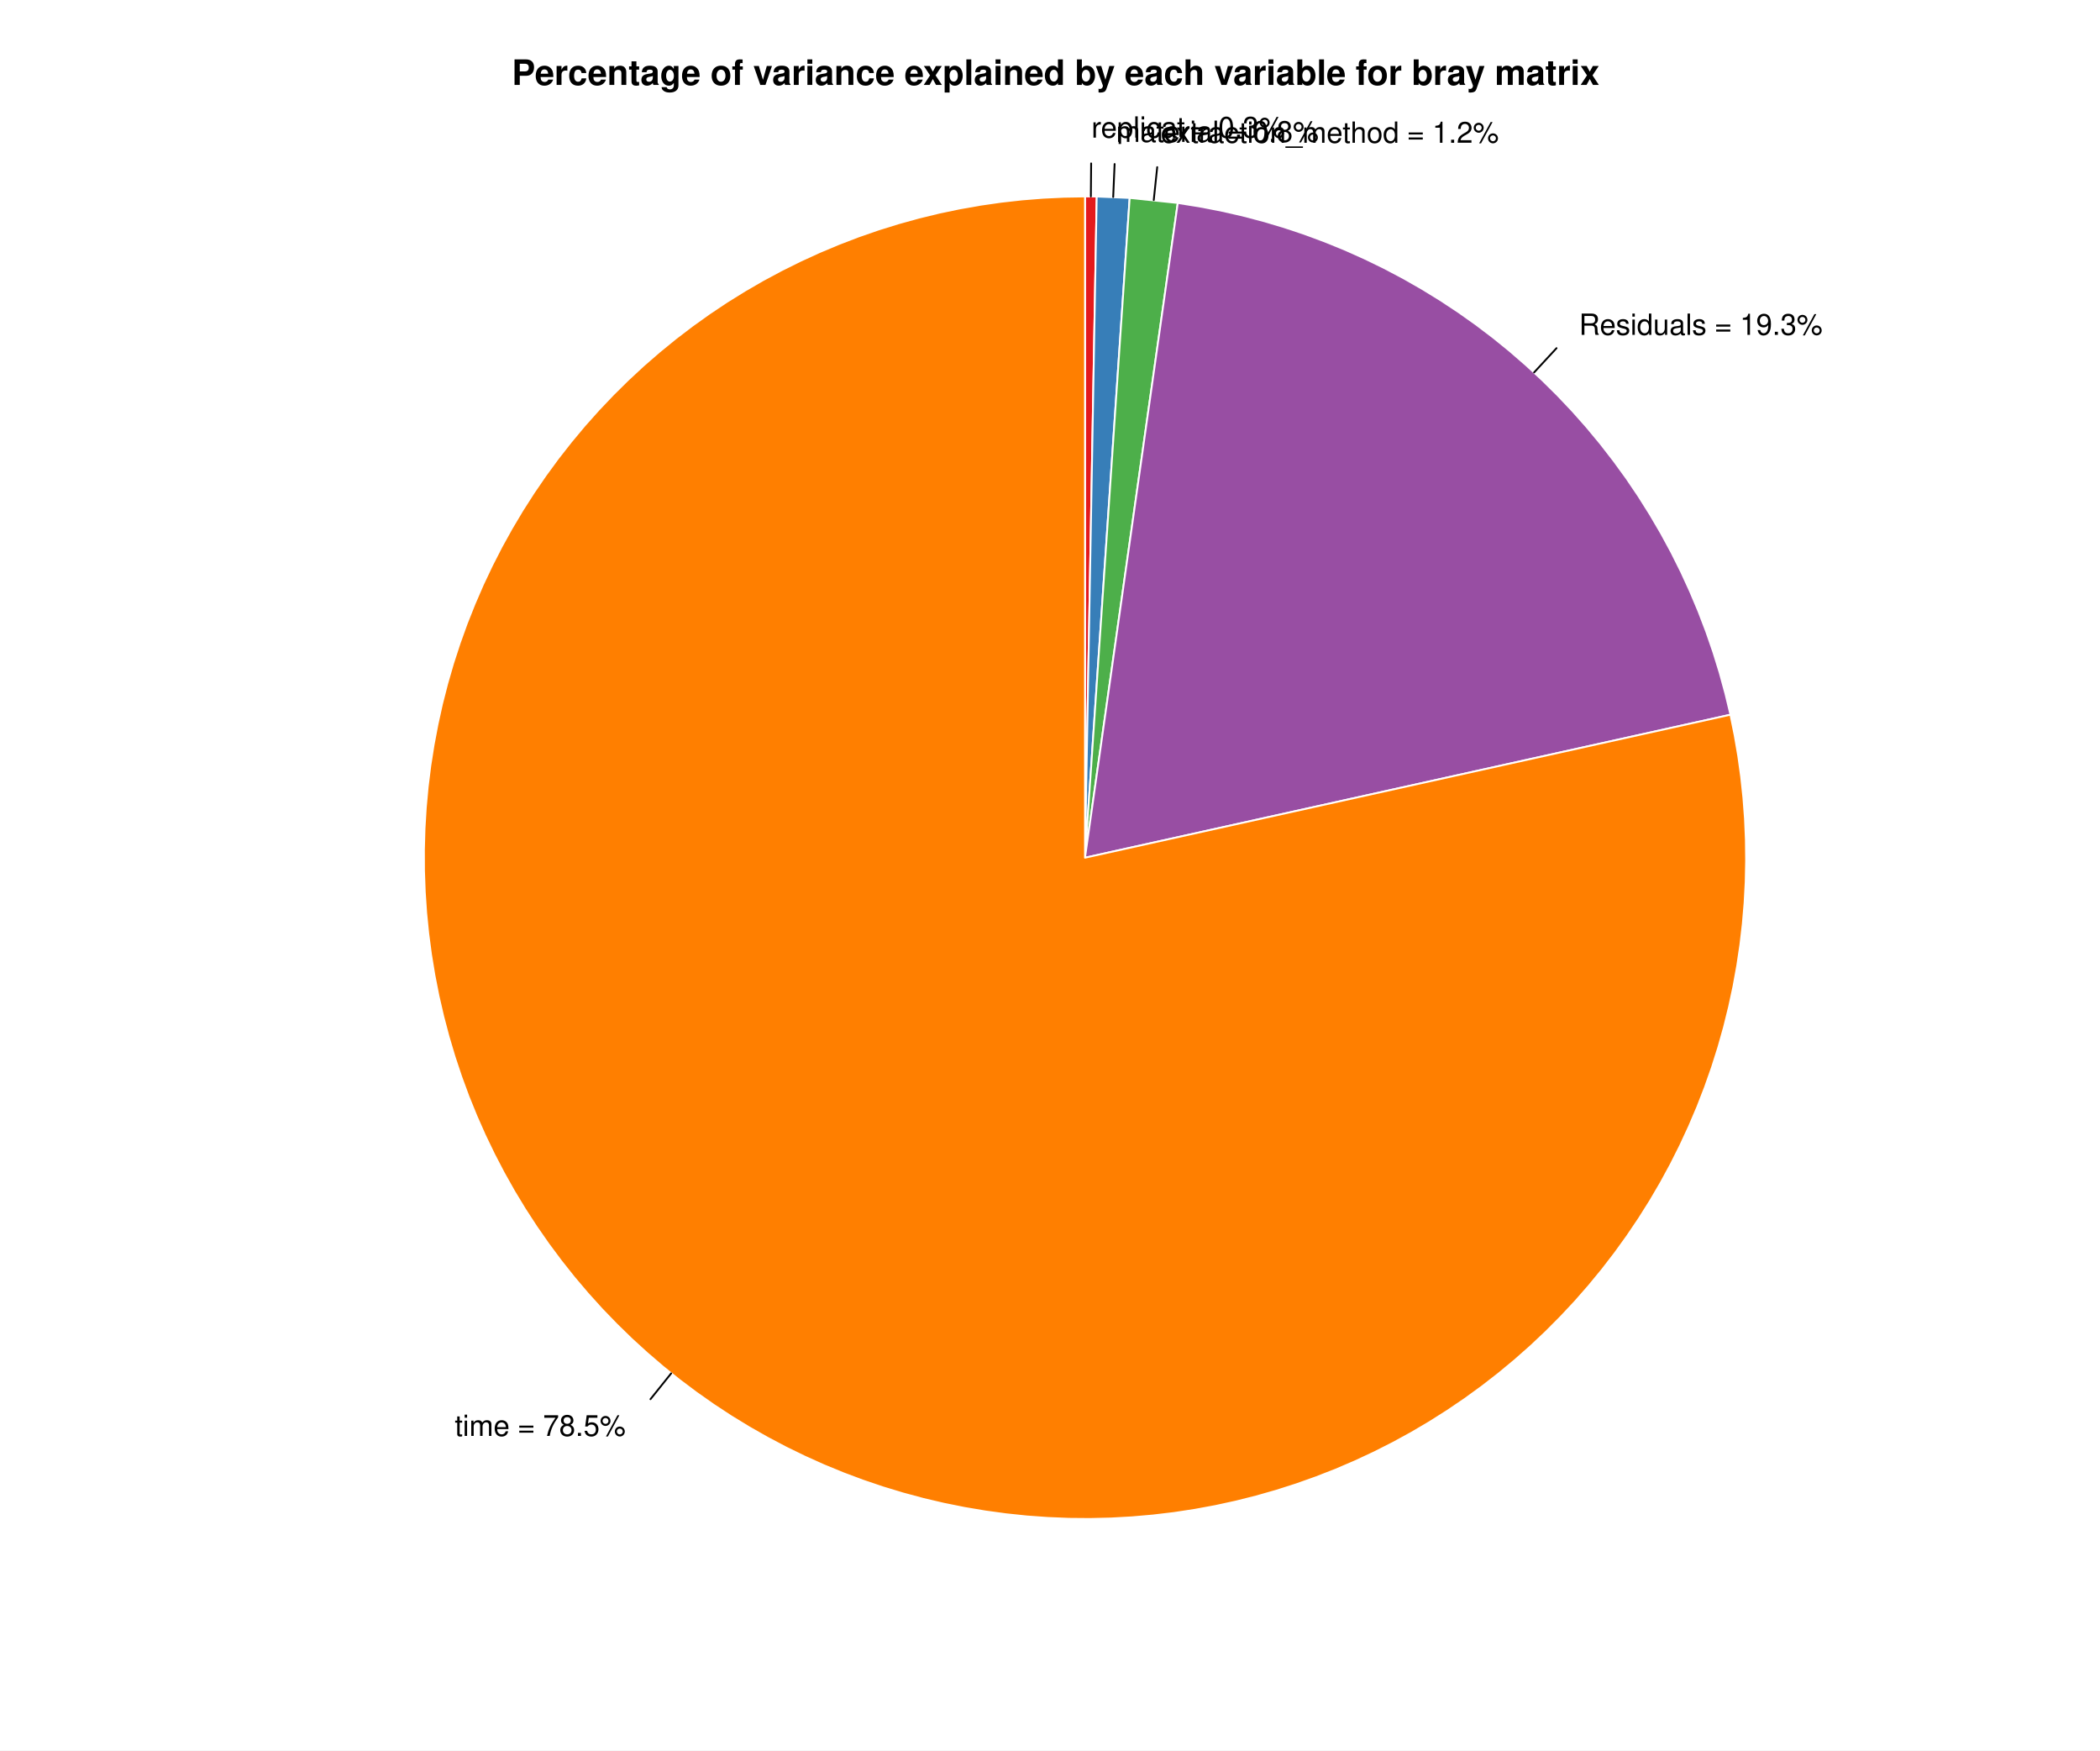
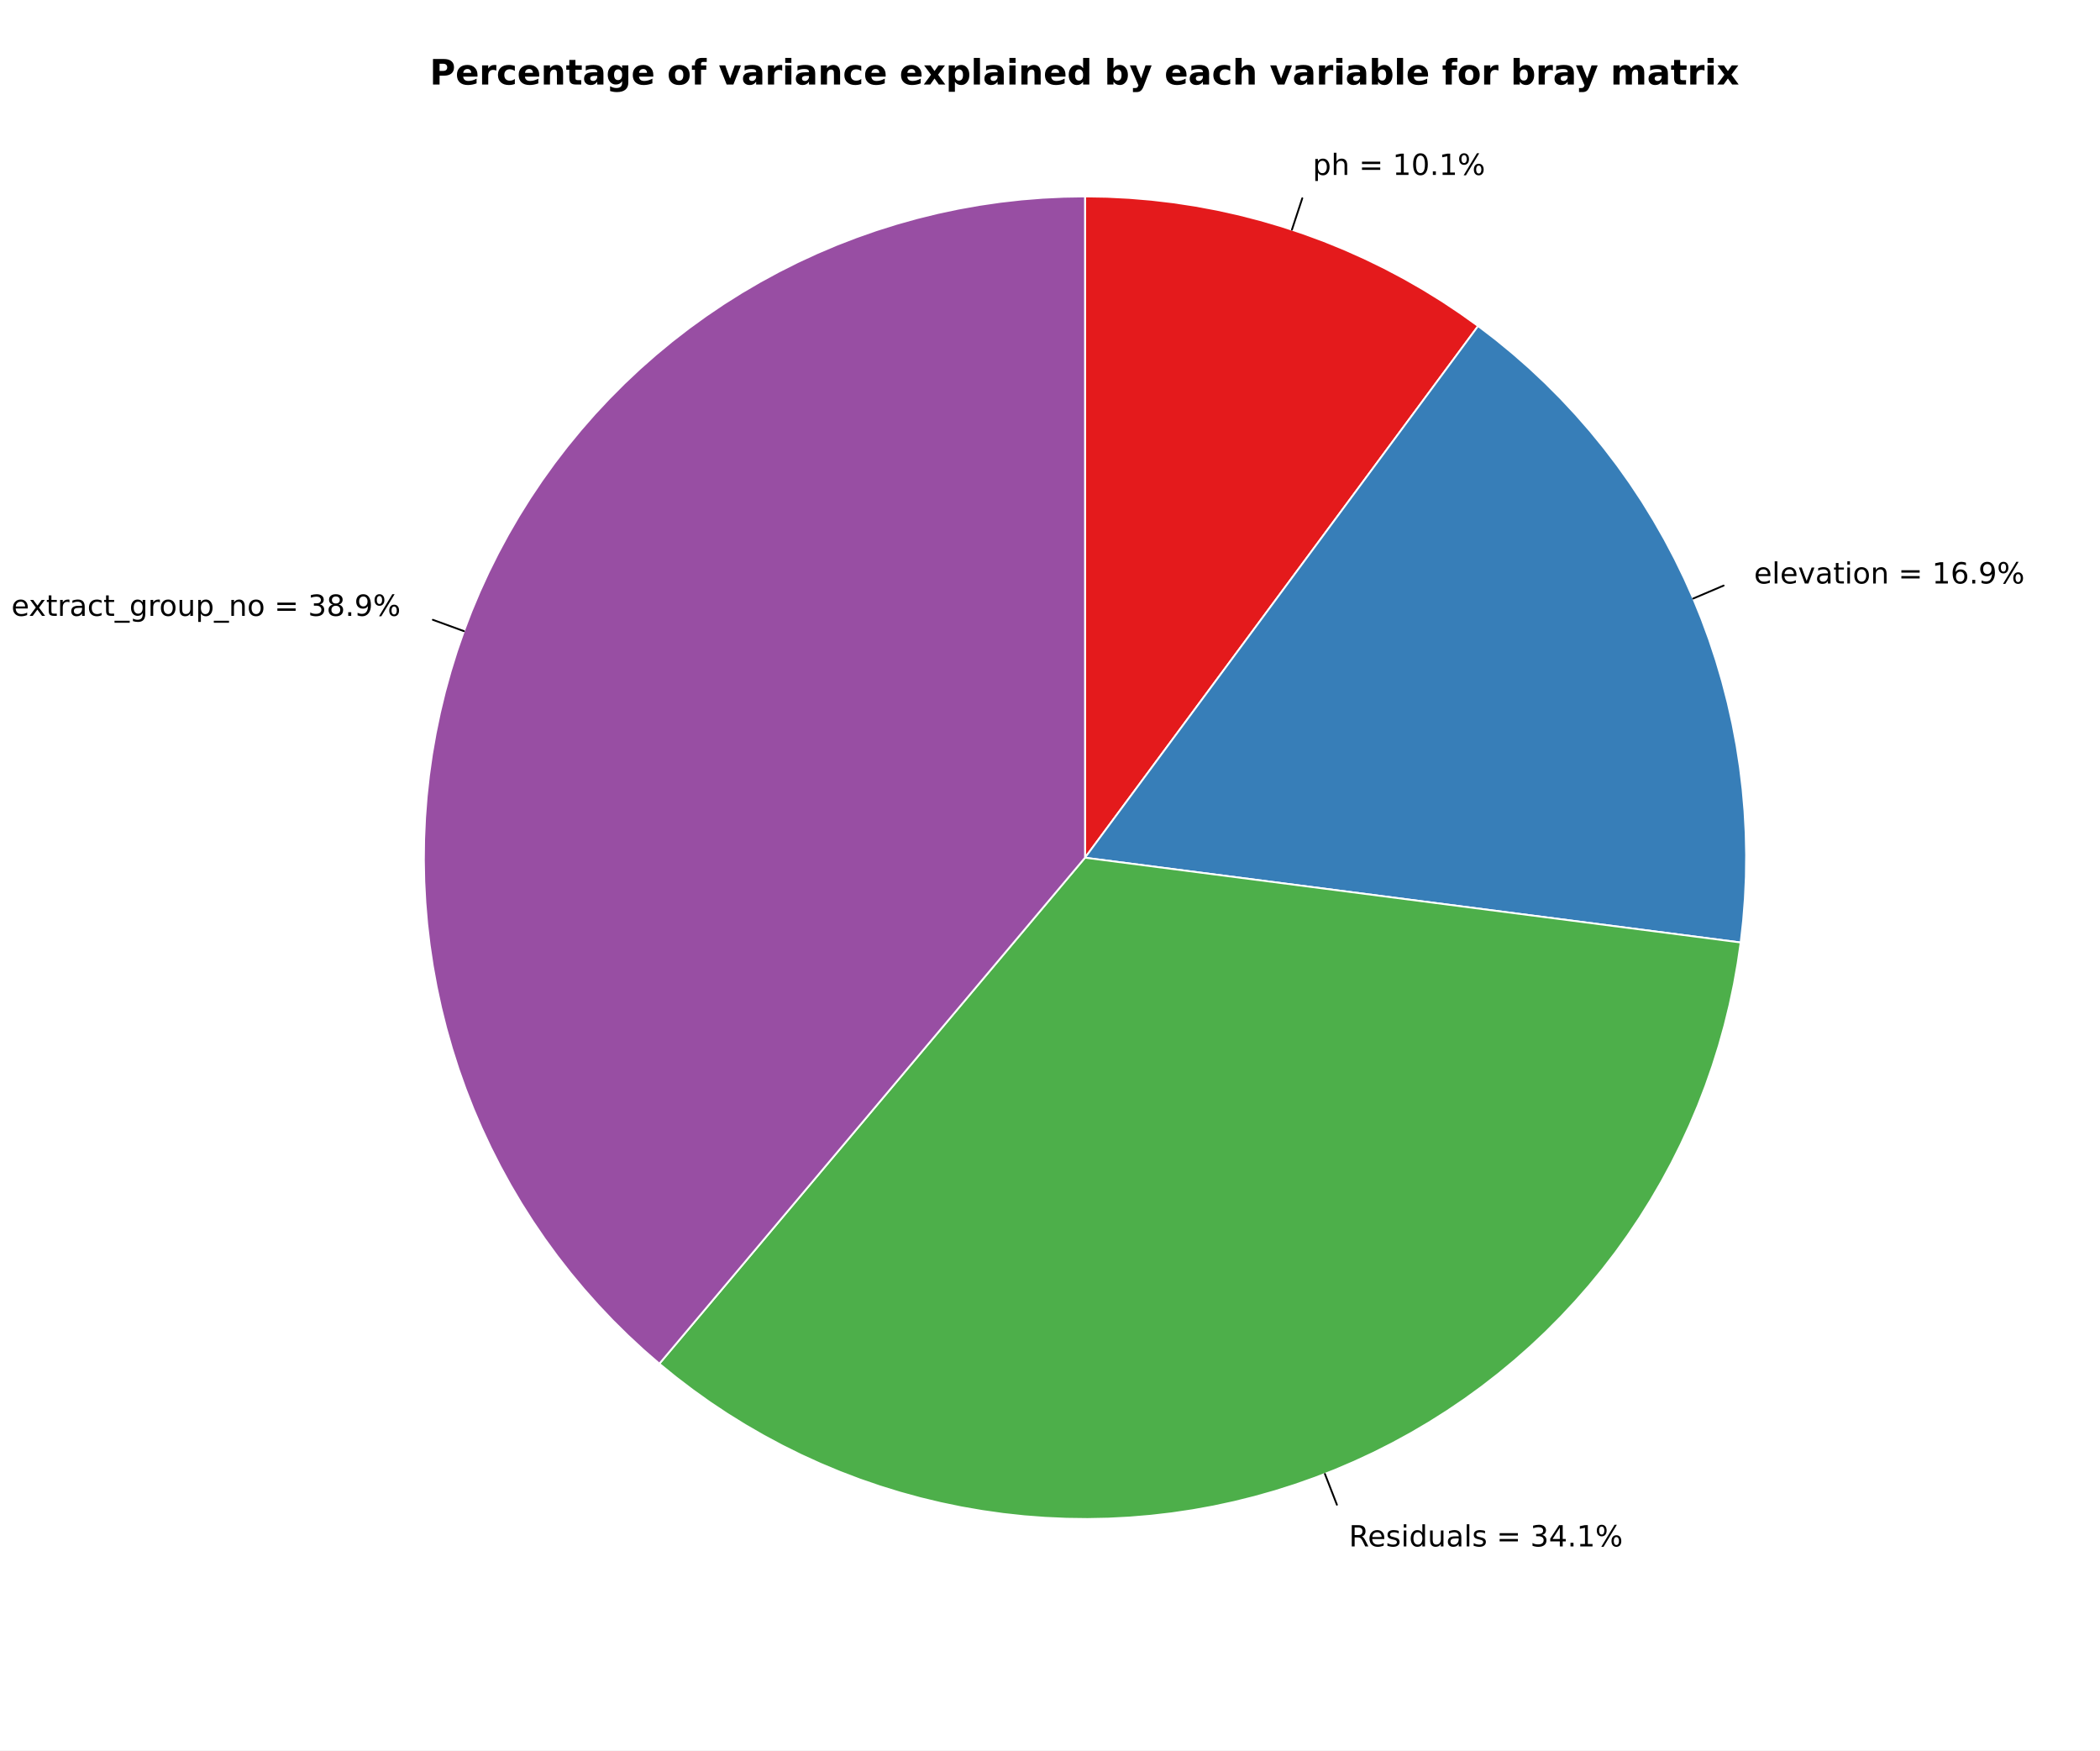
<svg xmlns="http://www.w3.org/2000/svg" viewBox="0 0 864.00 720.00">
  <defs>
    <style type="text/css">
    line, polyline, polygon, path, rect, circle {
      fill: none;
      stroke: #000000;
      stroke-linecap: round;
      stroke-linejoin: round;
      stroke-miterlimit: 10.00;
    }
  </style>
  </defs>
  <rect width="100%" height="100%" style="stroke: none; fill: #FFFFFF;" />
  <defs>
    <clipPath id="cpNTkuMDR8ODMzLjc2fDY0Ni41Nnw1OS4wNA==">
      <rect x="59.04" y="59.04" width="774.72" height="587.52" />
    </clipPath>
  </defs>
-   <polygon points="446.40,80.80 451.22,80.84 446.40,352.80 " style="stroke-width: 0.75; stroke: #FFFFFF; fill: #E41A1C;" clip-path="url(#cpNTkuMDR8ODMzLjc2fDY0Ni41Nnw1OS4wNA==)" />
-   <polyline points="448.81,80.81 448.93,67.21 " style="stroke-width: 0.75;" clip-path="url(#cpNTkuMDR8ODMzLjc2fDY0Ni41Nnw1OS4wNA==)" />
+   <polygon points="446.40,80.80 455.51,80.95 464.62,81.41 473.70,82.17 482.75,83.24 491.76,84.61 500.73,86.28 509.63,88.25 518.45,90.52 527.20,93.08 535.86,95.93 544.42,99.07 552.86,102.50 561.19,106.21 569.39,110.19 577.45,114.45 585.36,118.97 593.12,123.76 600.71,128.81 608.13,134.10 446.40,352.80 " style="stroke-width: 0.75; stroke: #FFFFFF; fill: #E41A1C;" clip-path="url(#cpNTkuMDR8ODMzLjc2fDY0Ni41Nnw1OS4wNA==)" />
+   <polyline points="531.54,94.47 535.80,81.55 " style="stroke-width: 0.75;" clip-path="url(#cpNTkuMDR8ODMzLjc2fDY0Ni41Nnw1OS4wNA==)" />
  <defs>
    <clipPath id="cpMC4wMHw4NjQuMDB8NzIwLjAwfDAuMDA=">
      <rect x="0.00" y="0.00" width="864.00" height="720.00" />
    </clipPath>
  </defs>
  <g clip-path="url(#cpMC4wMHw4NjQuMDB8NzIwLjAwfDAuMDA=)">
-     <text x="449.05" y="56.61" style="font-size: 12.00px; font-family: Helvetica;" textLength="84.00px" lengthAdjust="spacingAndGlyphs">replicat = 0.3%</text>
+     <text x="540.06" y="71.95" style="font-size: 12.00px; font-family: DejaVu Sans;" textLength="71.03px" lengthAdjust="spacingAndGlyphs">ph = 10.1%</text>
  </g>
  <defs>
    <clipPath id="cpNTkuMDR8ODMzLjc2fDY0Ni41Nnw1OS4wNA==">
      <rect x="59.04" y="59.04" width="774.72" height="587.52" />
    </clipPath>
  </defs>
-   <polygon points="451.22,80.84 464.78,81.42 446.40,352.80 " style="stroke-width: 0.75; stroke: #FFFFFF; fill: #377EB8;" clip-path="url(#cpNTkuMDR8ODMzLjc2fDY0Ni41Nnw1OS4wNA==)" />
-   <polyline points="458.00,81.05 458.58,67.46 " style="stroke-width: 0.75;" clip-path="url(#cpNTkuMDR8ODMzLjc2fDY0Ni41Nnw1OS4wNA==)" />
+   <polygon points="608.13,134.10 615.30,139.59 622.28,145.32 629.08,151.27 635.67,157.45 642.05,163.84 648.21,170.44 654.16,177.24 659.87,184.23 665.35,191.41 670.59,198.77 675.58,206.30 680.31,213.99 684.79,221.83 689.01,229.82 692.96,237.94 696.64,246.19 700.04,254.56 703.16,263.03 706.00,271.61 708.55,280.27 710.81,289.01 712.79,297.83 714.47,306.70 715.85,315.63 716.93,324.59 717.72,333.59 718.21,342.61 718.40,351.64 718.29,360.67 717.87,369.69 717.16,378.70 716.16,387.67 446.40,352.80 " style="stroke-width: 0.75; stroke: #FFFFFF; fill: #377EB8;" clip-path="url(#cpNTkuMDR8ODMzLjc2fDY0Ni41Nnw1OS4wNA==)" />
+   <polyline points="696.64,246.19 709.15,240.86 " style="stroke-width: 0.75;" clip-path="url(#cpNTkuMDR8ODMzLjc2fDY0Ni41Nnw1OS4wNA==)" />
  <defs>
    <clipPath id="cpMC4wMHw4NjQuMDB8NzIwLjAwfDAuMDA=">
      <rect x="0.00" y="0.00" width="864.00" height="720.00" />
    </clipPath>
  </defs>
  <g clip-path="url(#cpMC4wMHw4NjQuMDB8NzIwLjAwfDAuMDA=)">
-     <text x="459.16" y="58.37" style="font-size: 12.00px; font-family: Helvetica;" textLength="86.00px" lengthAdjust="spacingAndGlyphs">material = 0.8%</text>
+     <text x="721.66" y="240.00" style="font-size: 12.00px; font-family: DejaVu Sans;" textLength="111.35px" lengthAdjust="spacingAndGlyphs">elevation = 16.9%</text>
  </g>
  <defs>
    <clipPath id="cpNTkuMDR8ODMzLjc2fDY0Ni41Nnw1OS4wNA==">
      <rect x="59.04" y="59.04" width="774.72" height="587.52" />
    </clipPath>
  </defs>
-   <polygon points="464.78,81.42 484.57,83.49 446.40,352.80 " style="stroke-width: 0.75; stroke: #FFFFFF; fill: #4DAF4A;" clip-path="url(#cpNTkuMDR8ODMzLjc2fDY0Ni41Nnw1OS4wNA==)" />
-   <polyline points="474.69,82.28 476.11,68.75 " style="stroke-width: 0.75;" clip-path="url(#cpNTkuMDR8ODMzLjc2fDY0Ni41Nnw1OS4wNA==)" />
+   <polygon points="716.16,387.67 714.90,396.27 713.38,404.83 711.58,413.34 709.51,421.78 707.17,430.16 704.56,438.45 701.69,446.66 698.56,454.77 695.17,462.78 691.53,470.67 687.64,478.45 683.50,486.09 679.12,493.60 674.50,500.97 669.65,508.18 664.57,515.24 659.26,522.13 653.74,528.85 648.01,535.38 642.07,541.73 635.94,547.89 629.60,553.85 623.08,559.60 616.38,565.14 609.51,570.47 602.47,575.57 595.27,580.44 587.92,585.08 580.42,589.49 572.79,593.65 565.03,597.57 557.14,601.23 549.15,604.65 541.05,607.80 532.85,610.70 524.56,613.33 516.19,615.69 507.76,617.79 499.26,619.62 490.70,621.17 482.10,622.45 473.46,623.45 464.80,624.18 456.12,624.63 447.43,624.80 438.73,624.69 430.05,624.31 421.38,623.65 412.73,622.71 404.12,621.49 395.56,620.01 387.04,618.24 378.59,616.21 370.21,613.91 361.90,611.34 353.68,608.51 345.55,605.41 337.53,602.06 329.62,598.46 321.83,594.60 314.17,590.49 306.64,586.15 299.25,581.56 292.01,576.74 284.94,571.69 278.02,566.42 271.28,560.93 446.40,352.80 " style="stroke-width: 0.75; stroke: #FFFFFF; fill: #4DAF4A;" clip-path="url(#cpNTkuMDR8ODMzLjc2fDY0Ni41Nnw1OS4wNA==)" />
+   <polyline points="545.11,606.26 550.04,618.93 " style="stroke-width: 0.75;" clip-path="url(#cpNTkuMDR8ODMzLjc2fDY0Ni41Nnw1OS4wNA==)" />
  <defs>
    <clipPath id="cpMC4wMHw4NjQuMDB8NzIwLjAwfDAuMDA=">
      <rect x="0.00" y="0.00" width="864.00" height="720.00" />
    </clipPath>
  </defs>
  <g clip-path="url(#cpMC4wMHw4NjQuMDB8NzIwLjAwfDAuMDA=)">
-     <text x="477.52" y="58.72" style="font-size: 12.00px; font-family: Helvetica;" textLength="144.00px" lengthAdjust="spacingAndGlyphs">extraction_method = 1.2%</text>
+     <text x="554.98" y="636.08" style="font-size: 12.00px; font-family: DejaVu Sans;" textLength="113.27px" lengthAdjust="spacingAndGlyphs">Residuals = 34.1%</text>
  </g>
  <defs>
    <clipPath id="cpNTkuMDR8ODMzLjc2fDY0Ni41Nnw1OS4wNA==">
      <rect x="59.04" y="59.04" width="774.72" height="587.52" />
    </clipPath>
  </defs>
-   <polygon points="484.57,83.49 493.37,84.89 502.12,86.57 510.80,88.53 519.43,90.79 527.97,93.32 536.42,96.13 544.78,99.22 553.03,102.57 561.17,106.20 569.19,110.09 577.07,114.24 584.81,118.65 592.41,123.31 599.84,128.21 607.12,133.36 614.22,138.74 621.14,144.35 627.87,150.19 634.41,156.24 640.75,162.50 646.88,168.97 652.79,175.63 658.48,182.49 663.94,189.53 669.18,196.74 674.17,204.12 678.91,211.66 683.41,219.35 687.66,227.18 691.64,235.15 695.36,243.25 698.82,251.46 702.00,259.78 704.91,268.20 707.54,276.71 709.89,285.31 711.96,293.97 446.40,352.80 " style="stroke-width: 0.75; stroke: #FFFFFF; fill: #984EA3;" clip-path="url(#cpNTkuMDR8ODMzLjc2fDY0Ni41Nnw1OS4wNA==)" />
-   <polyline points="631.17,153.19 640.40,143.21 " style="stroke-width: 0.75;" clip-path="url(#cpNTkuMDR8ODMzLjc2fDY0Ni41Nnw1OS4wNA==)" />
+   <polygon points="271.28,560.93 264.68,555.19 258.28,549.25 252.06,543.11 246.05,536.76 240.24,530.23 234.65,523.52 229.27,516.63 224.12,509.57 219.20,502.34 214.51,494.97 210.06,487.44 205.86,479.78 201.90,471.99 198.20,464.07 194.75,456.04 191.57,447.90 188.64,439.67 185.99,431.34 183.60,422.93 181.48,414.45 179.64,405.91 178.07,397.31 176.78,388.67 175.76,379.99 175.03,371.28 174.57,362.55 174.40,353.81 174.51,345.07 174.90,336.34 175.57,327.63 176.52,318.94 177.74,310.29 179.25,301.68 181.03,293.12 183.08,284.63 185.41,276.20 188.00,267.86 190.87,259.60 193.99,251.44 197.38,243.38 201.02,235.44 204.92,227.61 209.07,219.92 213.46,212.36 218.09,204.95 222.96,197.69 228.06,190.59 233.38,183.66 238.93,176.91 244.68,170.33 250.65,163.95 256.82,157.75 263.18,151.76 269.74,145.98 276.47,140.41 283.38,135.06 290.46,129.94 297.70,125.04 305.10,120.38 312.64,115.96 320.31,111.79 328.12,107.86 336.05,104.19 344.10,100.77 352.25,97.62 360.49,94.72 368.83,92.10 377.25,89.74 385.73,87.65 394.28,85.84 402.89,84.30 411.54,83.04 420.22,82.06 428.93,81.36 437.66,80.94 446.40,80.80 446.40,352.80 " style="stroke-width: 0.75; stroke: #FFFFFF; fill: #984EA3;" clip-path="url(#cpNTkuMDR8ODMzLjc2fDY0Ni41Nnw1OS4wNA==)" />
+   <polyline points="190.87,259.60 178.09,254.94 " style="stroke-width: 0.75;" clip-path="url(#cpNTkuMDR8ODMzLjc2fDY0Ni41Nnw1OS4wNA==)" />
  <defs>
    <clipPath id="cpMC4wMHw4NjQuMDB8NzIwLjAwfDAuMDA=">
      <rect x="0.00" y="0.00" width="864.00" height="720.00" />
    </clipPath>
  </defs>
  <g clip-path="url(#cpMC4wMHw4NjQuMDB8NzIwLjAwfDAuMDA=)">
-     <text x="649.64" y="137.73" style="font-size: 12.00px; font-family: Helvetica;" textLength="104.00px" lengthAdjust="spacingAndGlyphs">Residuals = 19.3%</text>
-   </g>
-   <defs>
-     <clipPath id="cpNTkuMDR8ODMzLjc2fDY0Ni41Nnw1OS4wNA==">
-       <rect x="59.04" y="59.04" width="774.72" height="587.52" />
-     </clipPath>
-   </defs>
-   <polygon points="711.96,293.97 713.70,302.45 715.17,310.98 716.36,319.54 717.28,328.15 717.93,336.77 718.30,345.42 718.40,354.07 718.22,362.72 717.77,371.36 717.04,379.98 716.04,388.57 714.76,397.13 713.22,405.64 711.40,414.10 709.32,422.50 706.97,430.83 704.36,439.07 701.48,447.23 698.35,455.30 694.96,463.26 691.32,471.11 687.44,478.84 683.31,486.44 678.94,493.91 674.33,501.23 669.49,508.40 664.43,515.42 659.15,522.27 653.65,528.95 647.95,535.46 642.03,541.77 635.93,547.90 629.63,553.83 623.14,559.55 616.47,565.07 609.64,570.37 602.64,575.45 595.47,580.31 588.16,584.94 580.71,589.33 573.12,593.48 565.40,597.39 557.56,601.05 549.61,604.46 541.55,607.61 533.40,610.51 525.16,613.15 516.84,615.52 508.45,617.63 500.00,619.47 491.49,621.04 482.94,622.34 474.34,623.36 465.73,624.11 457.09,624.59 448.44,624.79 439.79,624.72 431.14,624.37 422.51,623.75 413.91,622.85 405.34,621.68 396.80,620.24 388.32,618.53 379.90,616.55 371.55,614.30 363.27,611.79 355.07,609.01 346.97,605.98 338.97,602.69 331.08,599.14 323.30,595.35 315.65,591.31 308.13,587.03 300.75,582.52 293.52,577.77 286.44,572.79 279.53,567.60 272.78,562.18 266.21,556.55 259.82,550.72 253.62,544.68 247.61,538.46 241.81,532.04 236.21,525.44 230.83,518.67 225.66,511.73 220.72,504.63 216.00,497.38 211.52,489.98 207.28,482.44 203.28,474.77 199.52,466.97 196.02,459.06 192.76,451.05 189.77,442.93 187.03,434.72 184.56,426.43 182.35,418.07 180.40,409.64 178.73,401.15 177.33,392.61 176.20,384.03 175.34,375.42 174.76,366.79 174.45,358.14 174.42,349.49 174.66,340.84 175.18,332.21 175.97,323.59 177.04,315.01 178.38,306.46 179.99,297.96 181.86,289.51 184.01,281.13 186.42,272.82 189.10,264.60 192.03,256.46 195.23,248.42 198.67,240.48 202.37,232.66 206.31,224.96 210.50,217.39 214.93,209.95 219.59,202.67 224.48,195.53 229.59,188.55 234.93,181.74 240.47,175.10 246.23,168.64 252.19,162.37 258.34,156.29 264.69,150.40 271.22,144.73 277.92,139.26 284.80,134.01 291.84,128.98 299.03,124.18 306.38,119.61 313.87,115.27 321.49,111.18 329.24,107.33 337.10,103.73 345.08,100.38 353.16,97.28 361.33,94.44 369.59,91.87 377.93,89.56 386.33,87.51 394.80,85.74 403.32,84.23 411.89,83.00 420.48,82.04 429.11,81.35 437.75,80.94 446.40,80.80 446.40,352.80 " style="stroke-width: 0.75; stroke: #FFFFFF; fill: #FF7F00;" clip-path="url(#cpNTkuMDR8ODMzLjc2fDY0Ni41Nnw1OS4wNA==)" />
-   <polyline points="276.13,564.91 267.62,575.52 " style="stroke-width: 0.75;" clip-path="url(#cpNTkuMDR8ODMzLjc2fDY0Ni41Nnw1OS4wNA==)" />
-   <defs>
-     <clipPath id="cpMC4wMHw4NjQuMDB8NzIwLjAwfDAuMDA=">
-       <rect x="0.00" y="0.00" width="864.00" height="720.00" />
-     </clipPath>
-   </defs>
-   <g clip-path="url(#cpMC4wMHw4NjQuMDB8NzIwLjAwfDAuMDA=)">
-     <text x="187.10" y="590.63" style="font-size: 12.00px; font-family: Helvetica;" textLength="72.00px" lengthAdjust="spacingAndGlyphs">time = 78.5%</text>
+     <text x="4.67" y="253.32" style="font-size: 12.00px; font-family: DejaVu Sans;" textLength="160.65px" lengthAdjust="spacingAndGlyphs">extract_group_no = 38.9%</text>
  </g>
  <g clip-path="url(#cpMC4wMHw4NjQuMDB8NzIwLjAwfDAuMDA=)">
-     <text x="210.60" y="34.92" style="font-size: 14.40px; font-weight: bold; font-family: Helvetica;" textLength="471.60px" lengthAdjust="spacingAndGlyphs">Percentage of variance explained by each variable for bray matrix</text>
+     <text x="176.82" y="34.77" style="font-size: 14.40px; font-weight: bold; font-family: DejaVu Sans;" textLength="539.16px" lengthAdjust="spacingAndGlyphs">Percentage of variance explained by each variable for bray matrix</text>
  </g>
</svg>
